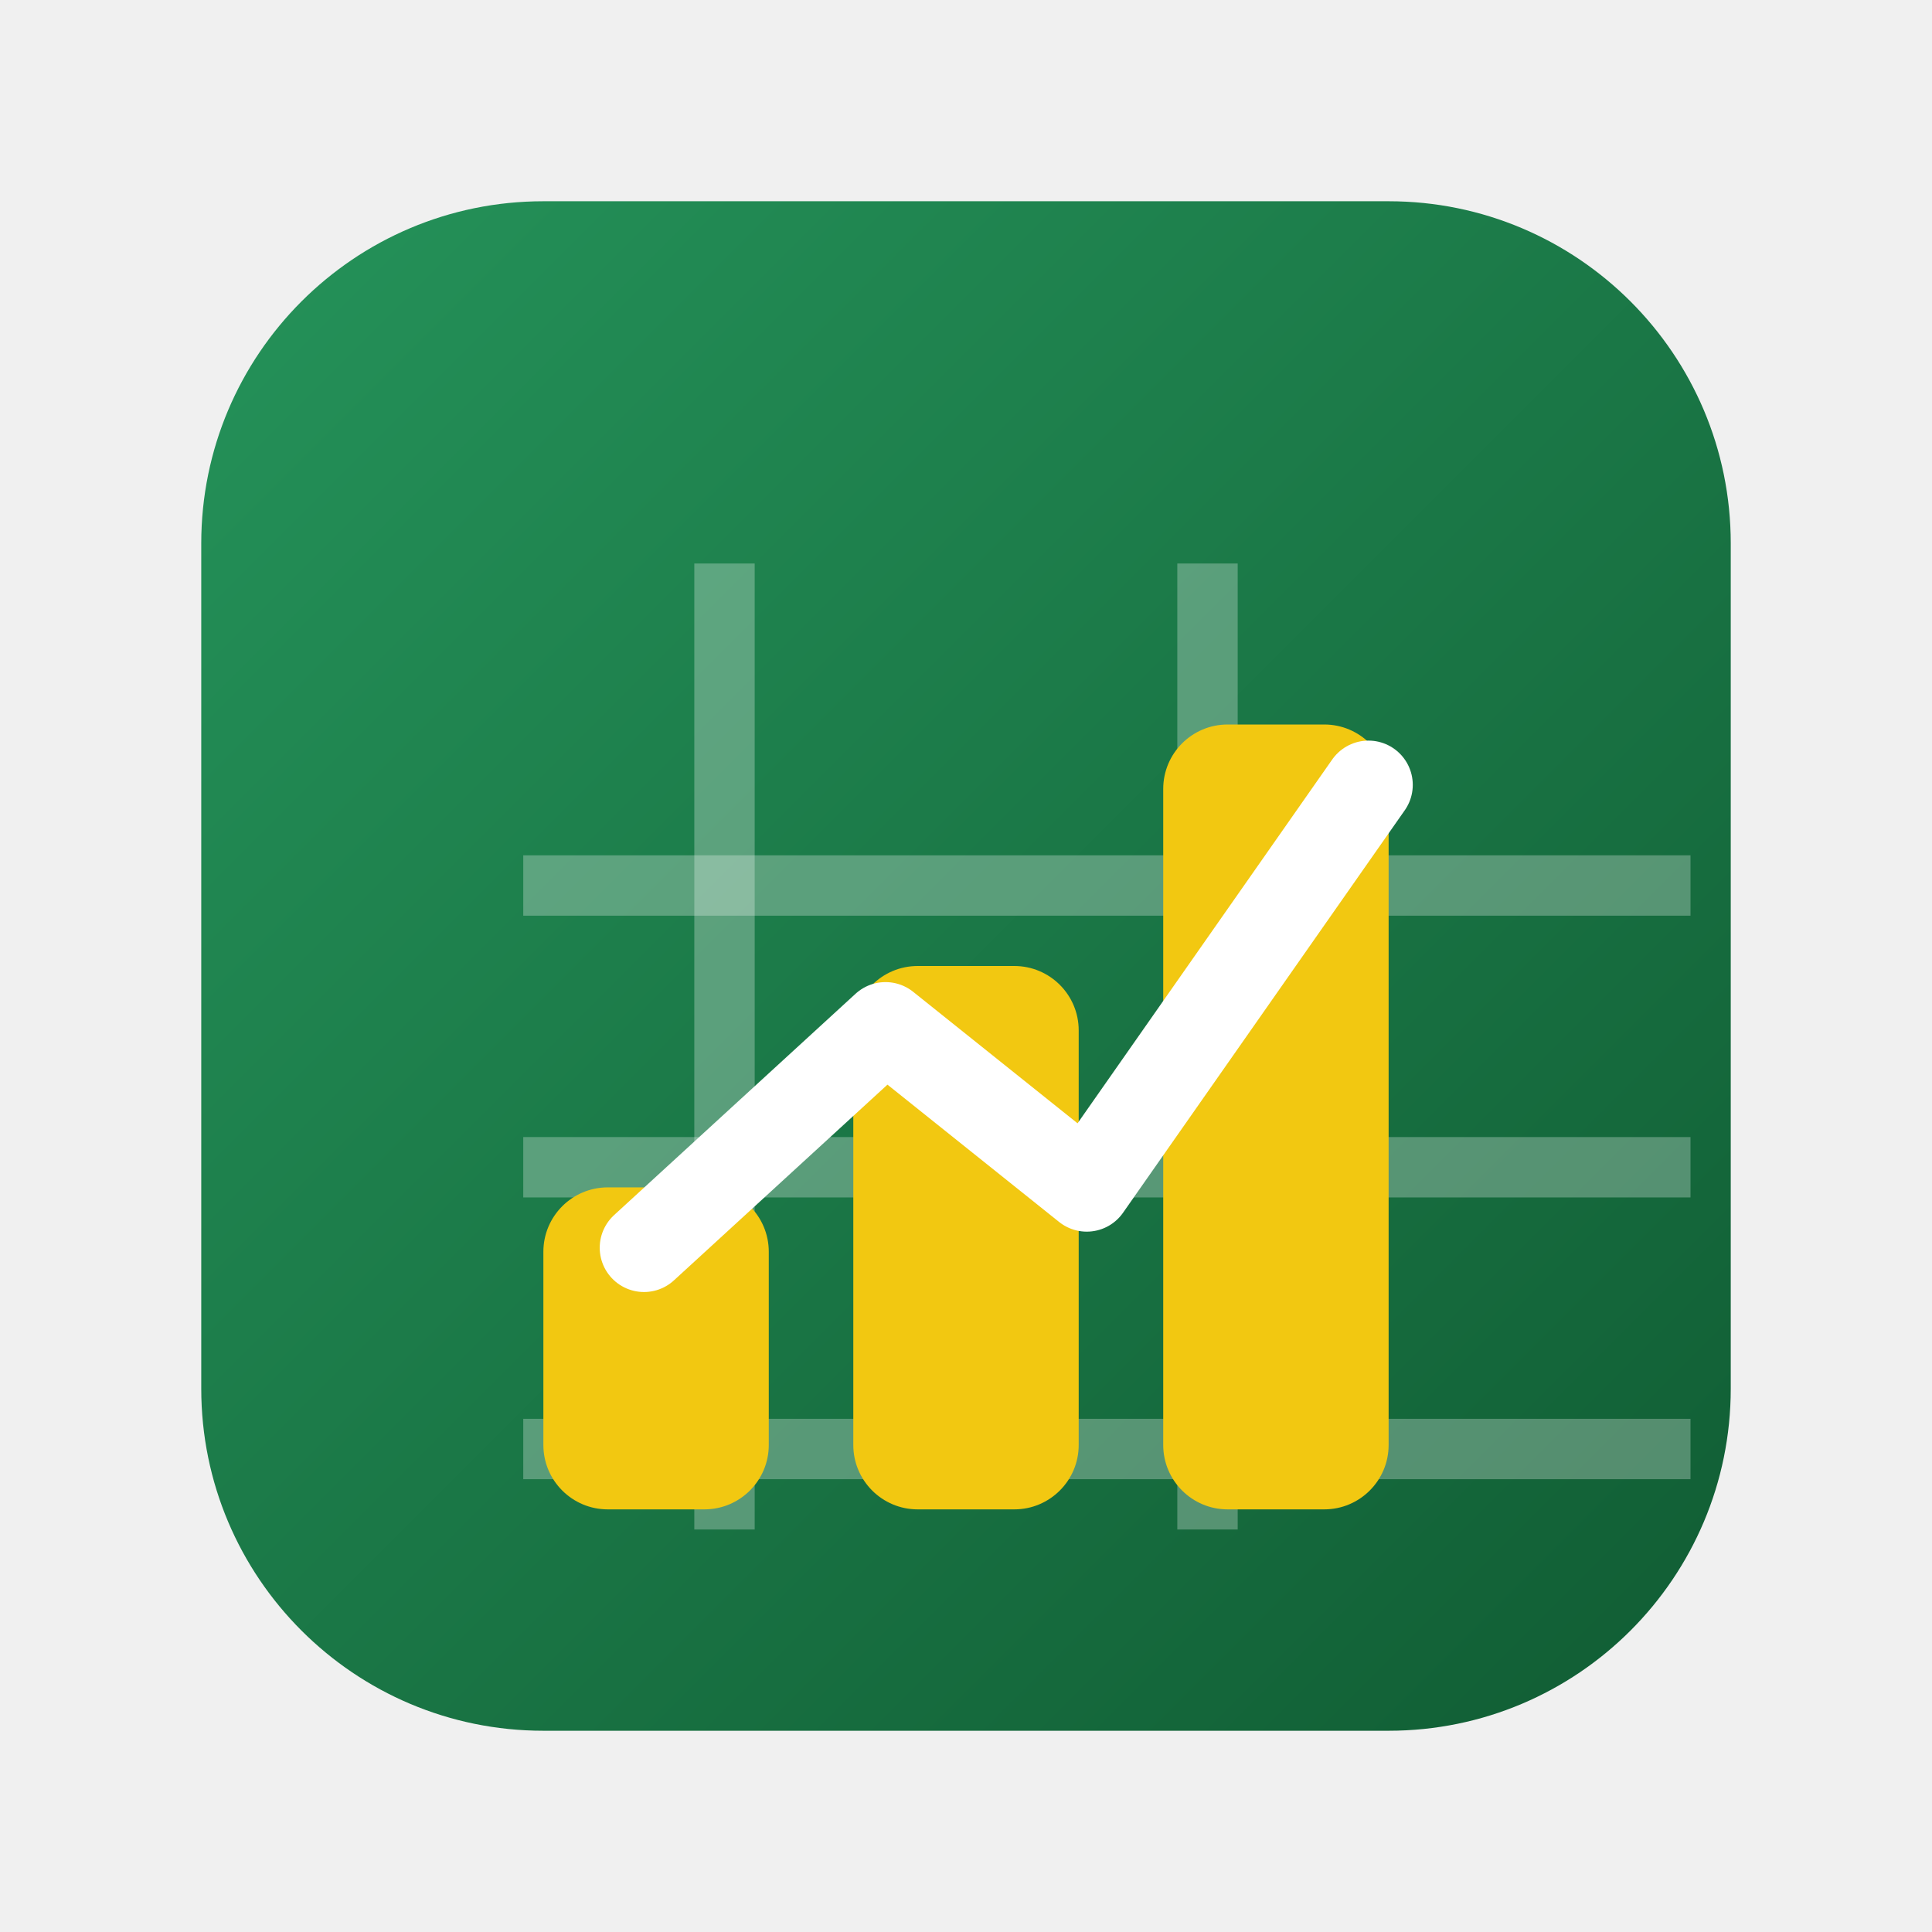
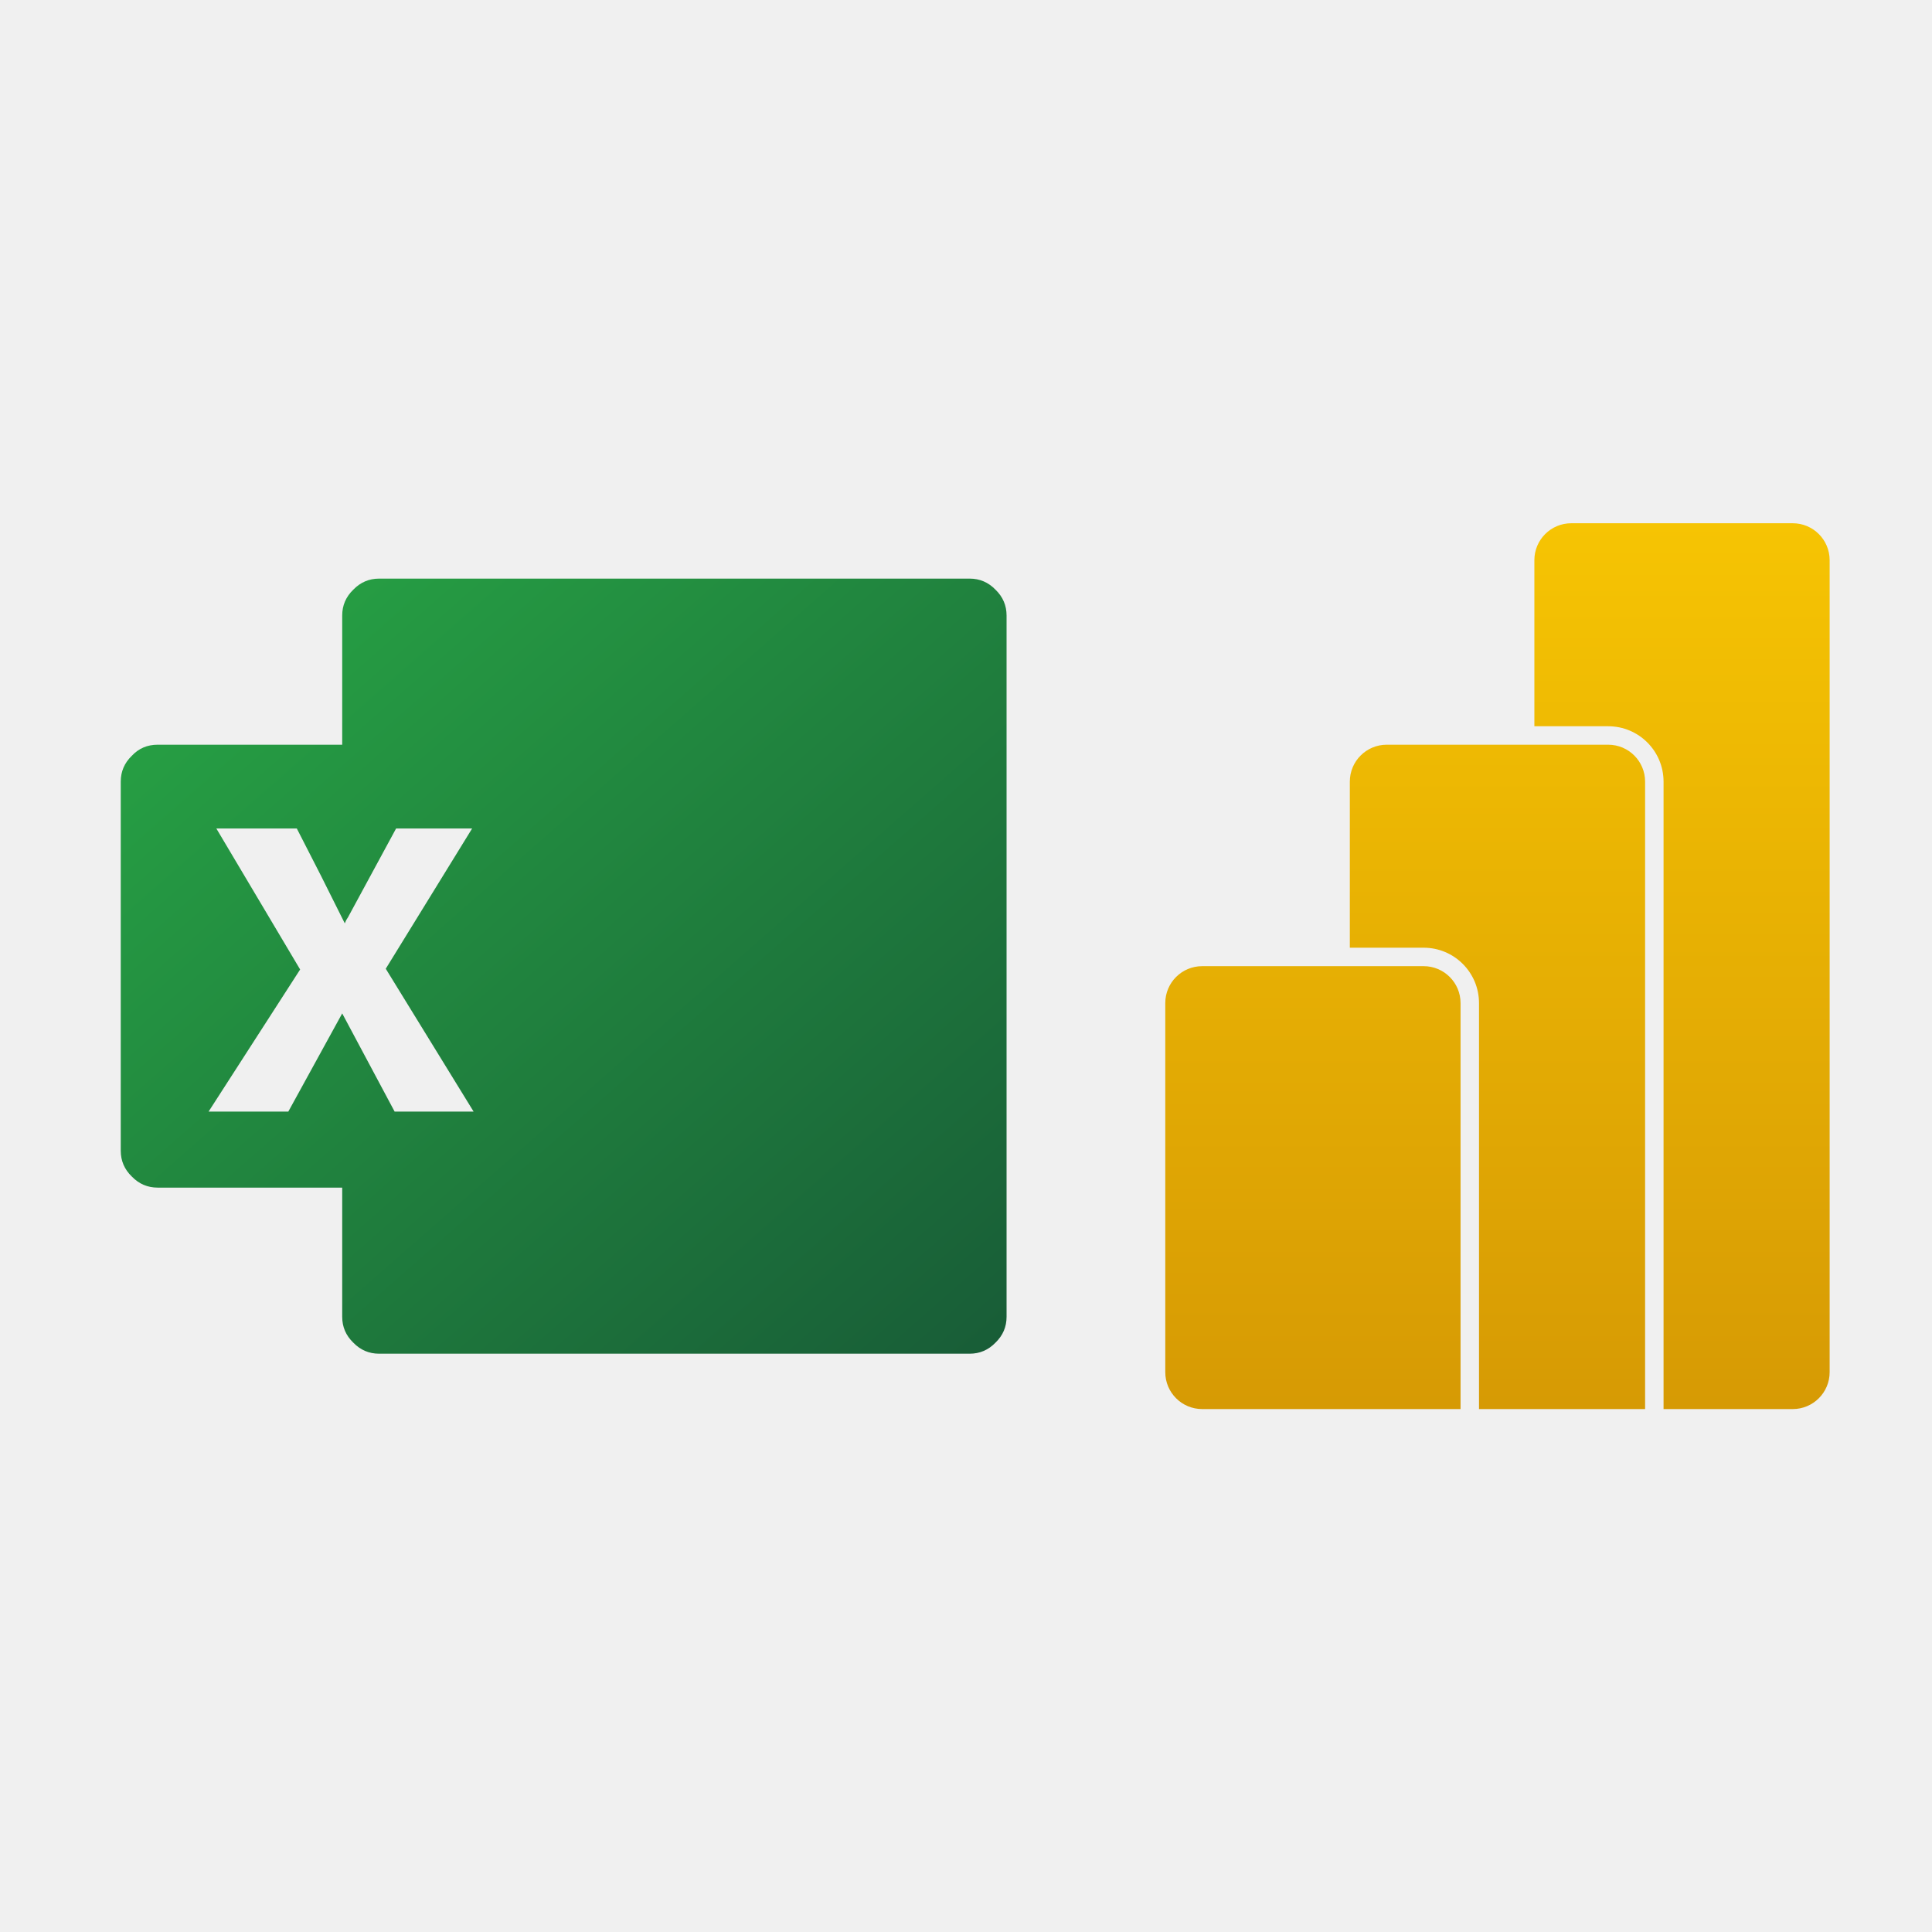
- <svg xmlns="http://www.w3.org/2000/svg" viewBox="0 0 48 48" role="img" aria-label="Spreadsheet with chart">
+ <svg xmlns="http://www.w3.org/2000/svg" viewBox="0 0 48 48" role="img" aria-label="Microsoft Excel and Power BI">
  <defs>
-     <linearGradient id="es-sheet" x1="0" y1="0" x2="1" y2="1">
-       <stop offset="0" stop-color="#25935a" />
-       <stop offset="1" stop-color="#105c33" />
+     <linearGradient id="xl-fill" x1="0" y1="0" x2="1" y2="1">
+       <stop offset="0" stop-color="#28a745" />
+       <stop offset="1" stop-color="#185c37" />
+     </linearGradient>
+     <linearGradient id="pbi-fill" x1="0" y1="0" x2="0" y2="1">
+       <stop offset="0" stop-color="#f6c403" />
+       <stop offset="1" stop-color="#d69a04" />
    </linearGradient>
  </defs>
-   <rect x="5" y="5" width="38" height="38" rx="8.5" fill="url(#es-sheet)" />
-   <path d="M18 14v24M30 14v24" stroke="#ffffff" stroke-opacity="0.28" stroke-width="1.5" />
-   <path d="M13 22h29M13 29h29M13 36h29" stroke="#ffffff" stroke-opacity="0.28" stroke-width="1.5" />
-   <rect x="13.5" y="29.5" width="5.6" height="8" rx="1.6" fill="#f2c811" />
-   <rect x="21.2" y="24" width="5.6" height="13.5" rx="1.6" fill="#f2c811" />
-   <rect x="28.9" y="18" width="5.6" height="19.5" rx="1.6" fill="#f2c811" />
-   <path d="M16 31l6-5.5 5 4 7-10" stroke="#ffffff" stroke-width="2.2" stroke-linecap="round" stroke-linejoin="round" fill="none" />
+   <g transform="translate(3 13) scale(0.917)">
+     <path fill="url(#xl-fill)" d="M23 1.5q.41 0 .7.3.3.29.3.7v19q0 .41-.3.7-.29.3-.7.3H7q-.41 0-.7-.3-.3-.29-.3-.7V18H1q-.41 0-.7-.3-.3-.29-.3-.7V7q0-.41.3-.7Q.58 6 1 6h5V2.5q0-.41.3-.7.29-.3.7-.3zM6 13.28l1.42 2.66h2.14l-2.38-3.87 2.34-3.8H7.46l-1.3 2.4-.05.08-.04.09-.64-1.28-.66-1.29H2.59l2.27 3.82-2.48 3.85h2.16z" />
+   </g>
+   <g transform="translate(26.2 13) scale(0.917)">
+     <path fill="url(#pbi-fill)" d="M10 12a1 1 0 0 1 1 1v11H4a1 1 0 0 1-1-1V13a1 1 0 0 1 1-1h6Zm-2-.5V7a1 1 0 0 1 1-1h6a1 1 0 0 1 1 1v17h-4.5V13a1.5 1.5 0 0 0-1.5-1.5H8Zm5-6V1a1 1 0 0 1 1-1h6a1 1 0 0 1 1 1v22a1 1 0 0 1-1 1h-3.5V7A1.5 1.5 0 0 0 15 5.5h-2Z" />
+   </g>
</svg>
